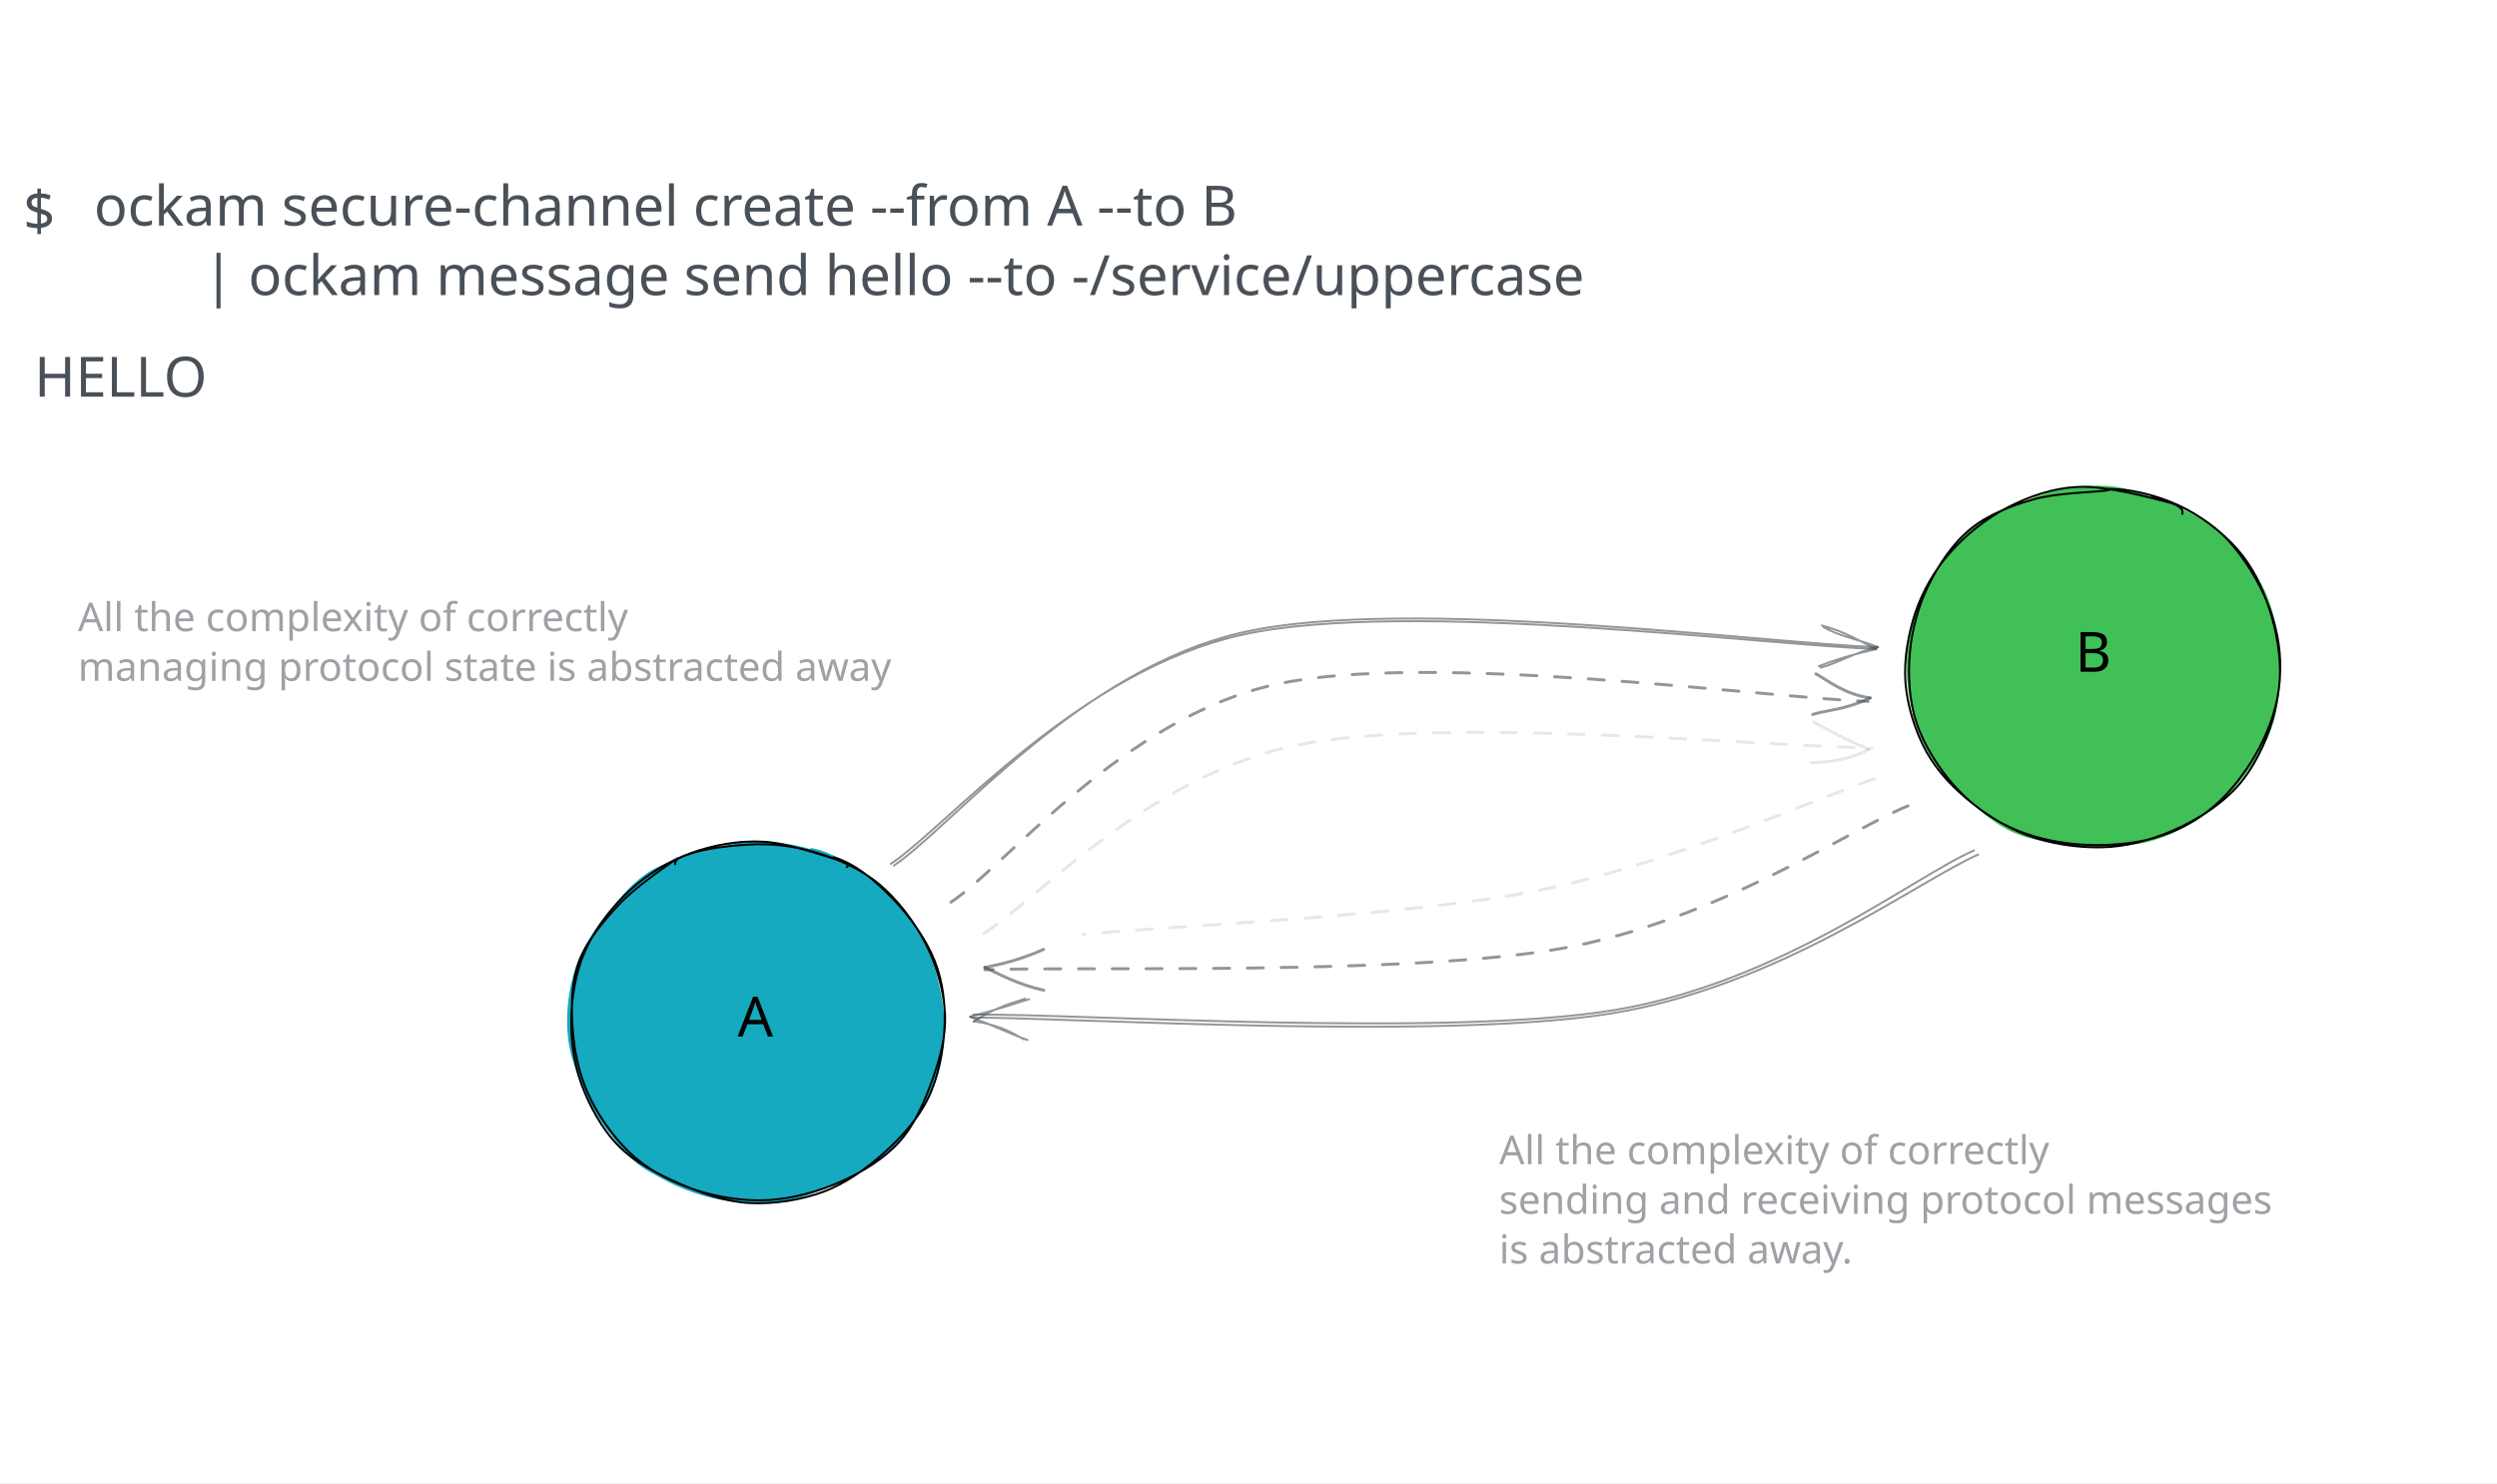
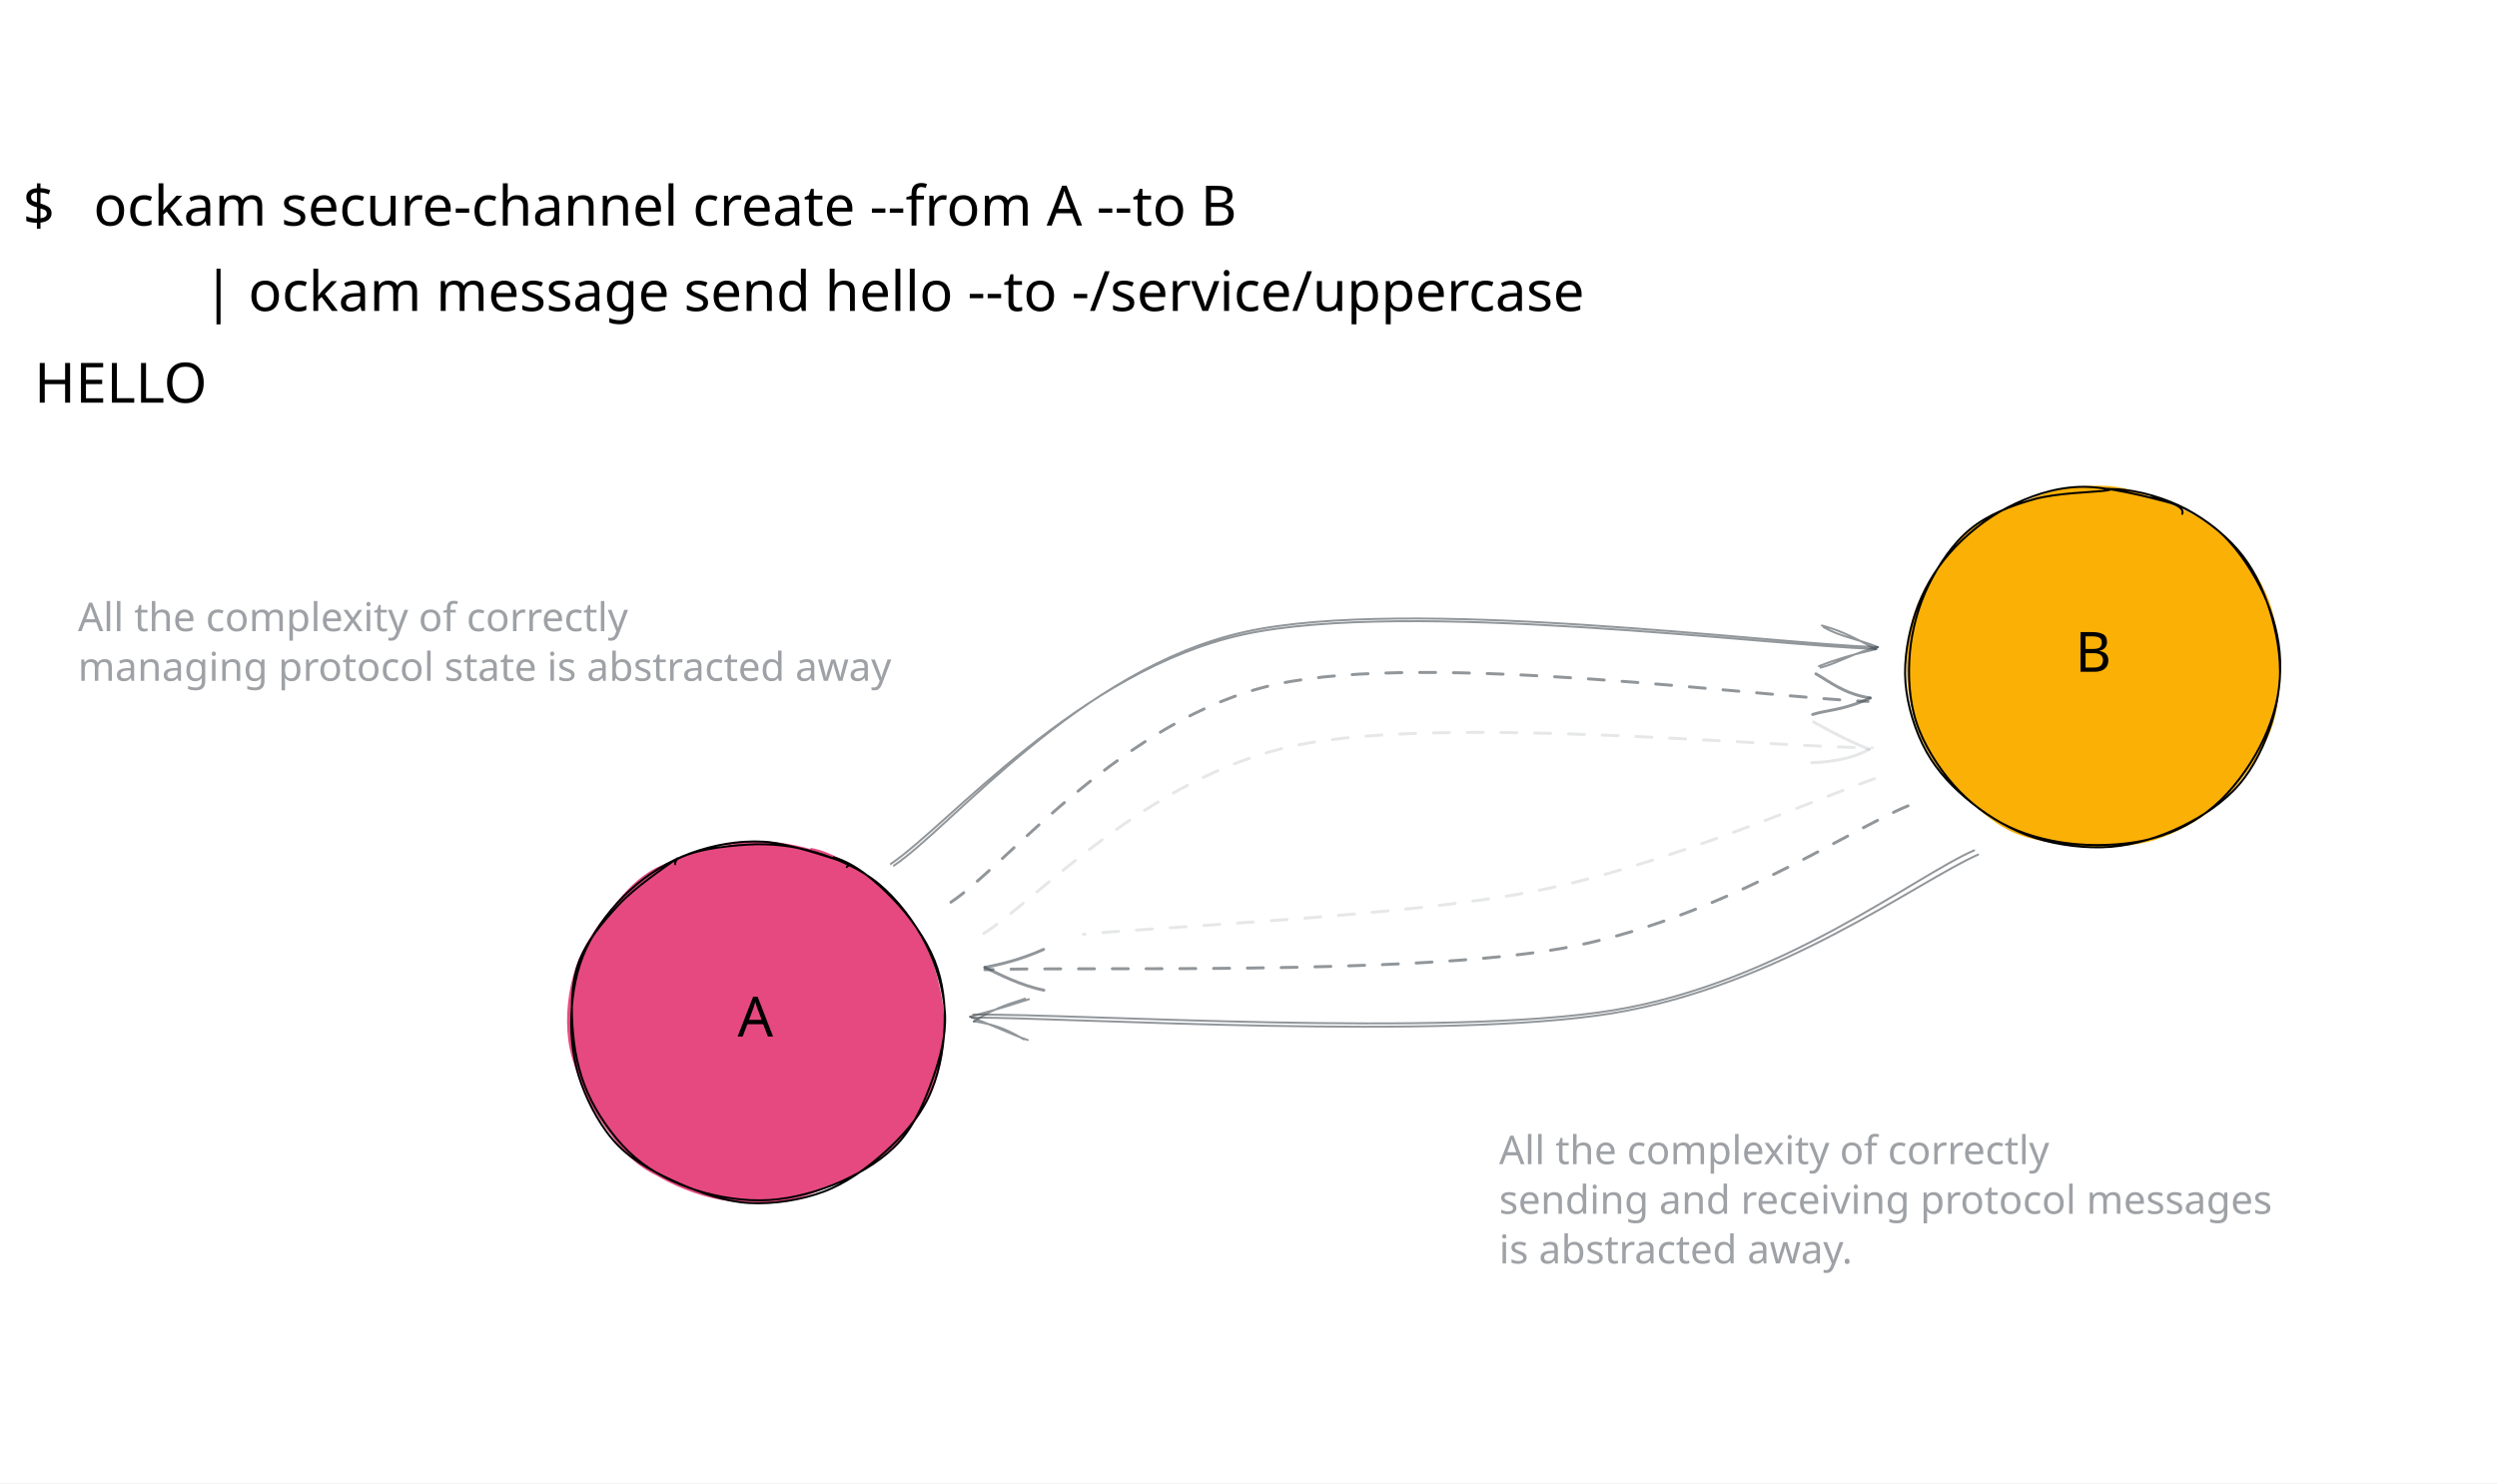
<svg xmlns="http://www.w3.org/2000/svg" version="1.1" viewBox="0 0 1257.012 746.746" width="1257.012" height="746.746">
  
-   eyJ2ZXJzaW9uIjoiMSIsImVuY29kaW5nIjoiYnN0cmluZyIsImNvbXByZXNzZWQiOnRydWUsImVuY29kZWQiOiJ4nO1bW1fbuFx1MDAxNn7vr/BizmOj6n7pW2hcdTAwMGKFoZROuZ+Z1eUkTmJw7GCbXHUwMDA0Oqf//Ww5IXacO6SdwFx1MDAxYT+0RLLlLWl/n769Jf/9ynG20vuut/XW2fLu6m7gN2K3v/Xalve8OPGjXHUwMDEwqmj2O4lu43p2ZztNu8nbN2/cblx1MDAxN7X8tFx1MDAxNkXXqFx1MDAxZXVcdTAwMDaPeYHX8cI0gVx1MDAxYv9cdTAwMGK/XHUwMDFk5+/s38KLYq+eumEr8LJcdTAwMDeyqvxdRrBy6WFcdTAwMTRm75VMXHUwMDBiTrlcdTAwMTKjXHUwMDFi/OQ9vC71XHUwMDFhUNt0g8TLa2zR1mm8+73a901cdTAwMWN/TFx1MDAxYVx1MDAxN8r/VnHVef7Wplx1MDAxZlx1MDAwNF/T+2DQKbfevo1cdTAwMGI2JWlcdTAwMWNde2d+I21DPSmVj55LXCJcdTAwMTi0/Kk4um21Qy9Jxp6Jum7dT+9tXHUwMDE5xqPSwSC8dfKSO/jFXHRFjNC8l/YxijHSUlx1MDAxMV3o/cCQd1FcdTAwMTDF1pA0dsOk68Yw+Lk5Nbd+3Vx1MDAwMpvCxvz7+lx1MDAwZt2kTCFMyPib2p7faqdQrahEiktsWNFcdTAwMGUvm1x1MDAwMFx1MDAwMlNHuDREjWrsm7t7jcxcdTAwMTf+Klx1MDAwZVHYXHUwMDE4XHUwMDBlUXhcdTAwMWJcdTAwMDS5sbbiQ8F/8mduu1xydzDPRGosuJBSXHUwMDE5nlx1MDAwZnDgh9fl5oKofp27Rlb64/V0l/SCwO8m01x1MDAxZFLO8kcqXGIm2GiytD96pCXMXHUwMDFm5yr63ryqXu35V/3bKpvhjyW/+qe8kTBJXHUwMDExIYIyXpxz+zBnXHUwMDEyMVmuKXnlbzi75nrkb1x1MDAxY9exUFO8UWskuVx1MDAxZWt/5ItEXHUwMDEzRFx1MDAxONVFqFxmXVFQbJQuzsxTPXFYkbtOYVbbzZ3o21ktdE2/1z1cdTAwMGUwP6nfhKPOjPmZXHUwMDFix1F/a1Tz4/W8djtsn9Pdw5NmL/nY2r+5/7TTOz5fQ7utj73dRrV21lxmbr71XFzWijvR985cdTAwMWHaPaPvW9dH+5VavWlaJ012cfn5nqyh3eDyonag+71vla+M+LLVo93a7+uwdye56MTB+/dmx419/7Z/XHUwMDE08u3l2lx1MDAxZP61XHT8RCmfRVBGa2FcdTAwMTSWy1x1MDAxM1x1MDAxNNs9bZ5Xd4LaoStk7bbn3pzc3202QUltXHUwMDEwVYJcdTAwMTksS2umJFx1MDAxY2lcdTAwMDKTIeesmkvxXHUwMDEzXHUwMDExrltrro+foIqDi1C5vqXyX4Ja3O5cdTAwMDZcdTAwMTLUYlwiMYpIk3vQXHUwMDEziST17tJpLMJcdTAwMGKuWJY52oCowyq/YVx1MDAxMYvcf8GHX8Lfr76fteTZXHI5PiHv3lc2X3ZzhDk3dEz5ZtpbU4Q1M3quzuFGjGmYVZV3gcZHXHUwMDE0wiaYg3FccnJL6rziJ2pszeBlfFx1MDAwNdfLpzhcbtOv/veB+4yV7rhcdTAwMWQ/uFx1MDAxZpulzCdheP5TXHUwMDFjvMSD11xyVPbYjdXAb4VcdTAwMTnovOa4J6c+xK+j6jTq5rV1eLFcdTAwMGLNxXuNclx1MDAwN6LYb/mhXHUwMDFiXHUwMDFjj4x4XHUwMDE0fiiZuVxuayUp11x1MDAxMFMtjZ/o8iaS3z5F7+Tlye9HR82j2t7h8abjRymGJMOgOMpxXHUwMDAyLL9cdTAwMTA0avzkdXg+fvAy+KGcM6OY3sxcdTAwMTj1afipblx1MDAwMn6qa8ePoEZjXHUwMDA1k7Y0fsK9/eu7ZvPqPv50ef4hveHdK6+36fhcdTAwMDFFKJGZSK7Yh1x1MDAwNYalyVxihcfSQmtcdTAwMDdcdTAwMTBdXHUwMDA2QKBoXHUwMDA1XHUwMDA3XHUwMDAwUfNcdTAwMDJcdTAwMTG0vVx0XGLano+ggYKcXHUwMDA2ITY7U1x1MDAwNX7DNKfGLI2h+THDhmJIXHUwMDBiijiGfsqyhoNYXHUwMDBiMZCxfCxKnK7hjHk8iLhhyC4vXG5zrTDRZlx1MDAxMlOESKSnh4VGXHUwMDEziGT1SmFhXHUwMDFljzy4XGJcdTAwMWSW/PjFkEtSN063/bDhh61xw4Z7XHUwMDAye0vkXHUwMDE4MpDWb62VXHUwMDE1jFx1MDAxOCZCXHUwMDExpmDqXHUwMDE11YyIwm0tt2utpkhSXHUwMDA18kpcdFx1MDAwNZNcdTAwMGXTO9F7L2wstmp+arZgXHUwMDE1RlhJLCiAXHSMUrAw6UmjJOJcdTAwMDTmmDJqXHUwMDE4IYRP2Fx1MDAxNLhJ+i7qdPxcdTAwMTRcdTAwMDb/KPLDtDzI2WhWLdjbnjtBXHUwMDFh0KdiXZlcdTAwMTW6tsXxvED+l5OjJvsx+vuv11PvhqFFQo+HP/aq5J68qImZsFx1MDAxOLSDXHLCXGYrppRUgmJC8/ZeXHUwMDE1/19ZVciZlCg4hNWKr1x1MDAxMNX2T8++nFx1MDAwNvtnu1xyflG9pN5lXHUwMDBin5xsOiNyTlx1MDAxMHRcdTAwMTVgVM6OcYOR5OXs1XRG1PpcdIzIp+TGRG7lkPskt1x1MDAxYlx0RPySwHY9slx1MDAwMo+Vzlx1MDAxM+ZB4KRtz6lHnW7g3cHcOVFcdTAwMTN+xXYnNLj/M+y4oVx1MDAwYlx1MDAxYaDldOMojepR4Fx1MDAwMPpTz/FcdTAwMTPHrcGUuHUw33H77v1UgcLZ2Ct/usRfY3dcdTAwMWVcdTAwMDVrVpCqZVhcdTAwMTNYXG44JctcdTAwMGKdhlx1MDAxMTeN449eJ/bucL+y+8nbPr7YdFhcdTAwMTNYXHUwMDE2XHUwMDExxtmWa1x010poXHUwMDA0S9OCXbmn45pN0zaTu8LK5j6AgJ5RwL0+XFwnXiY7XHUwMDFjN2w4UOb5vTFUdKC7bstL/lxmJ5GBplwiXerNQvqTOvi4MEfwmZlcdTAwMDJiXGKlglx1MDAxNLOji9A/f1x1MDAwYmM96G+4Sdtbb5yjQYVSUlq7sziHc8QtXGbm5trWXHUwMDEw50hm9/41Y6ArOJ+6/4U1mkj6XHKzcFx1MDAwNDOQ6lx1MDAxY6+y2r/cQMdOJlXEXHUwMDE4YezOoCT5+jZcbikoRppRmG9ccoE8hrhiMqZYb5xcdTAwMDPRXHUwMDE3ZVhjLITUlDJTONhTtIpYzW5cdTAwMTi4pGSMy+dcdTAwMWTpSIHKkthelYIvL1xmdWYhI2vIXHUwMDE4ZCDOoUZSaewtK0Y6M2mR4ZmhXHUwMDBlqH/COZdi+Vx1MDAxZIj5O7CbKoqYgbhbc1xiICGyw7zEjMQgbSC6ZEYrolxu+cv1s+MwYStcdTAwMTjGIMU4N1P29jRBXFwxw6RcdTAwMDRMXHUwMDAz+vNbXHUwMDFlskFcdTAwMDRcdTAwMWOEMLzKIaZnx5Gr0JFUXHUwMDA0UyWlJJJh0PhcdTAwMTNsRED5apC+hFx1MDAxMCwxg5DycVx1MDAxY7lKhlxuXqNgprUkQJKgPPKMQ25cdTAwMTaHXHUwMDEwXHUwMDFj+Fx1MDAxM1x1MDAwNlx1MDAxM4aVSKmfNUlW7MFcdTAwMTaDYZiB98e9217KlPx6YXuz0WKvXHScrIsxSYEgSoxcdOSBbdpuecKcf7RkU3UkYXaxXCJaKcBcdTAwMTSsWTgnoWzfyVxim7VcdTAwMDO0XHTD7ar1U1x1MDAwNaVEXHUwMDAwIKNcZjVkzJKcMSnAm2JFwVOopDrPejwwpsJcdTAwMTD9XHUwMDAybf5LmaP8OcxcbkhccrBcZktCWOGuoYCjNoOrNaFcbtRcdTAwMWXE9D+fMSk3zGAhXHUwMDE5LNKgj+RcdTAwMTStS0GFXHUwMDExXHUwMDA2XHUwMDEyXG5u41xmhNIzJ0zFXHUwMDExKHumheBjvm0vRZFcdTAwMDCvpSOvXtjcTKjYa1x1MDAwMiRro8uCfCzRpYLoRVx1MDAxOXCgpely/om5TaVLbTQsVGbKXHUwMDBlPWhcdTAwMTKYYVM6PDadJSl9UjJcdTAwMWTBW7BcdTAwMDR3olx1MDAxY09jSeBsrfT4adhcdTAwMDd+XHUwMDE0XHUwMDE5l6tcdTAwMTdNjytE3ZRLg2GoNLfsqMVcdTAwMTQm0kgyoZXRg2VwkojWXHUwMDFldFx1MDAwMydSXGJcdTAwMTFccmhJjTVcdTAwMTWTepJcbsQ4yCVitGDgdWRS5j4neiRCotLGvL0qXHUwMDA1R17UxExYPDSEJeBOaFx1MDAwMSQs1NpcdTAwMTQkJbhcXDqKuanGoFhcdTAwMDVdPlx1MDAxNTn/c4RN5URcdTAwMDKuiLgpJ/oy+Vxi0lx1MDAxZOKi8lx1MDAxMfi1k1wiXHUwMDA09GjmXHUwMDE3azqD+fRcdTAwMGbW7MWAXHUwMDAz8nXrXHUwMDA18uEq3ENAXGJikFx1MDAxNdpm8jg2k3qR2ayg4EppYChmXHUwMDEz7vNcdTAwMTlxvCPrZaWxunUrNoxA0EhRXCIloKrhV5hcdTAwMGKbmOKV9ir444o0NGs3lGBdLlx1MDAxZLFcdTAwMTAnxHBcdTAwMDGrydIsZPaC2in29u+r8uBSJMFcdTAwMDfavtz47VDOXHKSmInJU1x1MDAwZdSmI5ZcdTAwMTRmj2cgSfPtzXmHj5XNk3OxXG7fPJfD+9CU23FcdTAwMTKvXHUwMDBlXHUwMDBlUam33TD0XHUwMDAyp1x1MDAxZXt2379SacZRx6nCXHUwMDFmaeRsxCHLVcx9XHUwMDFjKunMcFx01lx1MDAxY1x1MDAwZcF2cd1ZhMo707u+i2RyeFY9To+Dq2NcdTAwMWVcdTAwMWRu/Ilmm9ebjkpG+C9ApSpMwbxcdTAwMTPNgF5Q9vQlovJ/zsDRh1x1MDAxYvGO3a932l5cdTAwMTBEXHUwMDAz5668Sby459e9N7fdrlx1MDAxN9fd4jem/1x1MDAxYzpcdTAwMWZj9uNQSmbvmsHiaYNcdTAwMDW9PEo/s+bB2bn2TzuxudRcdTAwMDfX5DhcdINNRyngcFx1MDAxNkqlQMKQpc5cdTAwMTI8XHUwMDFlpWap73ZcYrFf9HMjX+KHb1x1MDAxZj9cdTAwMWNcdTAwMWN83lx1MDAwNNxcclxmXHUwMDE5IOnVUNpuud3uV3t8b1x1MDAxNGPAyPuNYSfz5rZ6vtffnvLxdDO7bKtcdTAwMTk6LVxmvCyS+vHqx/9cdTAwMDFcdTAwMTBhRmEifQ==
+   eyJ2ZXJzaW9uIjoiMSIsImVuY29kaW5nIjoiYnN0cmluZyIsImNvbXByZXNzZWQiOnRydWUsImVuY29kZWQiOiJ4nO1cXNl22shcdTAwMTZ9z1ew3PcxVGpcdTAwMWXyhpPYsdtxnI7n272yXHUwMDA0XGKQLSQsyWCnb/79nlx1MDAxMlx1MDAxOFxyzDZJY6/Wg1x1MDAwM1VSqYaz99nnVJG/X1UqW8l9z916W9ly71x1MDAxYY7vNSNnsPXalvfdKPbCXHUwMDAwqmj6PVx1MDAwZW+jRnpnJ0l68ds3b5xeXHUwMDBmtb2kXHUwMDFlhteoXHUwMDExdoePub7bdYMkhlx1MDAxYv9cdTAwMGLfK5W/07+5XHUwMDE3RW4jcYK276ZcdTAwMGakVdm7jGDl0sMwSN8rmVx1MDAxNpxyJcY3ePF7eF3iNqG25fixm9XYoq3TaPd7beCZKPpcdTAwMTg3L5T3reqo8+ytLc/3vyb3/nBQTqNzXHUwMDFi5fpcdTAwMTQnUXjtnnnNpFx1MDAwM/WkVD5+Llx1MDAwZWHSsqei8LbdXHTcOC48XHUwMDEz9pyGl9zbMozHpcNJeFvJSu7gXHUwMDFiJ1x1MDAxNDFCs1HaxyjGSEtFdG70w468XHUwMDBi/TCyXHUwMDFkSVwiJ4h7Tlx1MDAwNJOfdafuNK7b0KegOf++wcMwKVNcYlx1MDAxM1J8U8f12p1cdTAwMDSqXHUwMDE1lUhxiVxyy/fDTVx1MDAxN4DA0lx1MDAxMS5cclHjXHUwMDFh++beXjO1hb/yU1x1MDAxNDRHU1x1MDAxNNz6ftZZW/EhZz/ZM7e9pjNcXGdcIjVcdTAwMTZcXEipXGbPJtj3gutyc37YuM5MIy398Xq6Sbq+7/Xi6Vx1MDAwNqlm2SMhXHUwMDAyM2FIrlx1MDAxYotcZtIlbWH+OFfh99ZV7WrPu1x1MDAxYdzW2FxmgyxcdTAwMTnWP2WOhEmKYKiU8fyi24c5k4jJck3JLH/D6TXXJH9rOXWMxVx1MDAxNHPUXHUwMDFhSa5cdTAwMGLtj42RaIJcYqM6j5WRLVxuio3SRpO1meKoXCKzndyqdlo74bezeuCYQb937GN+0rhcdMaDKVx1MDAxOJpcdTAwMTNF4WBrXFzz4/W8drtsn9Pdw5NWP/7Y3r+5/7TTPz5fQ7vtj/3dZq1+1vJvvvVcdTAwMWTWjrrh9+5cdTAwMWHaPaPv29dH+9V6o2XaJy12cfn5nqyhXf/yon6gXHUwMDA3/W/Vr4x4st2nvfrv6+jvTnzRjfz3782OXHUwMDEzed7t4Cjg28u1O/o0k6BcdTAwMDTmRlxu+StcYopSM4uhKMGcM6J4dsdcIoZiu6et89qOXz90hKzf9p2bk/u7zWYoqVxyokowg2XJa0rCkSbgLuRcdTAwMWO/uVx1MDAxNEG5klx1MDAxYo3XR1BQxcGJUbk+Z/kvQy1ud1x1MDAwM1x1MDAxOWoxk1xibLTOVPFcdTAwMTOZJHHvkmk0wlx1MDAxNS6XjoWONlx1MDAwNmCol1x1MDAxN973X/Dhl+D3q+9nbXl2Q45PyLv31c1cdTAwMTfeXGalsJxU38ogToyh8/T3MjwyV3tTPkkhbII5XHUwMDE416C3ZG4xfprKXHUwMDA2J6YosOdcbqaXLXFcdTAwMTgkX73vqVx1MDAxN9KF0lx1MDAxZKfr+feFVUptXHUwMDEypuc/+cmLXXhd+rwo3FjzvXaQgs5tXHUwMDE1LTnxIIJcdTAwMWRXJ2Evq23Ai1x1MDAxZGgu2muWXHUwMDA3XHUwMDEwRl7bXHUwMDBiXHUwMDFj/3jciUfhh1x1MDAxMj5cdTAwMGI/WknKNURVS+MnvLxcdOW3T+E7eXny+9FR66i+d3i86fhRiiHJgCZMOVBcdTAwMDD3XHUwMDBiYaPGT/bD8/GDl8FcdTAwMGZcdTAwMDVFZFx1MDAxNNObXHUwMDE5pT5ccj+1TcBPbe34XHUwMDExXHUwMDE0tJeCRVtcdTAwMWE/wd7+9V2rdXVcdTAwMWZ9ujz/kNzw3pXb33T8gOuRyEykV+zDwMRcYlx1MDAxYqFwwTWtXHUwMDFkQHRcdTAwMTlcdTAwMDCBolx1MDAxNVx1MDAxY1x1MDAwMJRcdTAwMGI7Xlx1MDAwZYK2N1x1MDAwMUHb81x1MDAxMTRUkNMgxOQsXGJRsFx1MDAxYqY5NctHgvNjhlxyxZBcdTAwMTZcdTAwMTRxXGbjLHia1Fx1MDAwN1GbrDKEXHUwMDE3osQyhLhcdTAwMDG9rYx5PIi4Yci6XHUwMDE3hblWXHUwMDE4pPMkplxikUhPXHUwMDBmXHUwMDBijSZcdTAwMTDJ6pXCwixcdTAwMWV5MFx1MDAxMToq+fGLIVx1MDAxNydOlGx7QdNcdTAwMGLaxY6Ndlx1MDAwNfaWyDGkIG3c2l5WMWKYXGJFmIKlV1QzXCJyt7Wdnu01RZIqkFdKKFh0WN6J0btBc3Gv5udmc73CXGIriVx1MDAwNVx1MDAwNTBBp1x1MDAxNDgmPdkpXHRcdTAwMDFcdTAwMDOsMWXUMEJcYp/ok+/Eybuw2/VcdTAwMTKY/KPQXHUwMDBikvIkp7NZs2DvuM5cdTAwMDRpwJjydWVW6NlcdTAwMTaLeYHsUyVDTfpl/Pmv11PvhqlFQptCmsNe1cySXHUwMDE3NTFcdTAwMTNcdTAwMTbDdrBBmGHFlJJKUExo1t6r/L8rq1xuOZNcdTAwMTJcdTAwMDUnXHUwMDEyvK3KoLaIXHUwMDExXHUwMDA3p2dfTv39s90mv6hdUveyjU9ONp1cdTAwMTE5J1xihlxuMCpnx7jBSPJy9mo6I2r9XHUwMDA0RuRTcmNcIuvliPsktztcdET8gsB2XbJcdTAwMDJcdTAwMTdK51x0c9+vJFx1MDAxZLfSXGK7Pd+9g7WrhC34XHUwMDE22b1Q//7PoOtcdTAwMDRcdTAwMGVogHalXHUwMDE3hUnYXGL9XG6gP3ErXlxcceqwJE5cdTAwMDO6X3FcdTAwMDbO/VSBwlnhlT9d4q9xOI+CNctJ1TKsXHS4XHUwMDAyTsnyQqdpxE3z+KPbjdw7PKjufnK3jy82XHUwMDFk1lx1MDAwNNxcIsI43XQt4VpcdI3ANS3Ylns6rtk0bTO5L6xs7lx1MDAwM1xi6Fx1MDAxOVx1MDAwNdzrw3XsprKj4lx1MDAwNM1cbpS5Xr+Aii5cZtdpu/GfwSQy0FSkS71ZSH/SXHUwMDAwXHUwMDFmXHUwMDE35lxiPjNTQFxmoVRcdTAwMTC5Qqp6/lx1MDAxNsZ60N904o673jhHg1xupaTku9M4h3PELVxm5uba1lx1MDAxMOdIZjf/NWOgKzifuv+FNZpI+o2ycFx1MDAwNDOQ6lx1MDAxY6/i7V9uoGNcdTAwMTeTKmKMMHZnUJLMv41DXG6KkWZcdTAwMTTWW0MgjyGumIwp1lx1MDAxYudA9EVcdTAwMTnWXHUwMDE4XHUwMDBiITWlzOSO9uR7RaxmN1xmTFIyxuXzjnSkQGVJbK9qzpZcdTAwMTeGOrOQkTZkXGYyXHUwMDEw51AjqTT2llx1MDAxNSOdmbTI8MxQXHUwMDA31D/hnEux/Fx1MDAwZcT8XHUwMDFk2E1cdTAwMTVFzEDcrTlcdTAwMDSQXHUwMDEw2WFeYkZikDZcdTAwMTBdMqNcdTAwMTVRufzl+tlxlLBcdTAwMTVcZmOQYpybKXt7miCumGFSXHUwMDAyplx1MDAwMf3ZLVx1MDAwZtkgXHUwMDAyXHUwMDA2Qlx1MDAxOF7lXHUwMDE007PjyFXoSCqCqZJSXHUwMDEyyTBo/Fx0NlwioHw1SF9CXGKWmEFI+TiOXFwlQ1x1MDAwNa9RsNJaXHUwMDEyIElQXHUwMDFlWcYh61x1MDAxNodcdTAwMTBcdTAwMWP4XHUwMDEzJlx1MDAxM6aVSKmfNUlW7cFcdTAwMTaDYZqB94vWbS+7WV6w64XtzUaLvSZwsi7GJDmCKDEmkFx1MDAwN7Zpu+VcdHP+0ZJN1ZGEWWdFtFKAKfBZOCOhdN/JXGKbtVx1MDAwM7RcdMOt1/qpglJcIlx1MDAwMJBRhlx1MDAxYVLoScaYXHUwMDE04E2xomApVNLcoZhcdTAwMDfGVFx1MDAxOKJfoM1/KXOcP4dVXHUwMDAxqVx1MDAwMT3Dklx1MDAxMJa7ayTgqM3gak2oXHUwMDAytVx1MDAwNzH9z2dMylxyM1hIXHUwMDA2Tlx1MDAxYfSRnKJ1KagwwkBCwW2cgVB65oSpOFx1MDAwMmXPtFx1MDAxMLxg2/ZSXHUwMDE0XHSwWjq26oXNzYSKvSZAsja6zMnHXHUwMDEyXSqIXpRcdTAwMDFcdTAwMDNami7nn5jbVLrURoOjMlN26EGTwFxuLzpcIjZkSUqflExH8Fx1MDAxNizBnCjH01hcdTAwMTI4WytdPFxy+8CPXCLlcvWi6XGFqJtyaTBMleaWXHUwMDFktZjCRFx1MDAxYUkmtDJ66Fx1MDAwNieJaO1BN3BcIoVcdTAwMTDRgJbUWFMxqSepQIyDXFxcIkZcdTAwMGJcdTAwMDZWRyZl7nOiR1wiJCptzNurmjPkRU3MhMVDQ1hcdTAwMDLuhFx1MDAxNkDCQq1NQVIy+9As1Vx1MDAxOFx1MDAxNKugy6dcIuf/XHUwMDFlYVM5kYApXCJ7Op5PnLlcdTAwMDAphiAuKlx1MDAxZoFfOylCQI9m/mZNpzCf/pM1ezHggMxvvUA+XFyFe1xiXGJBXGayQttMXHUwMDFlx2ZSLzKbXHUwMDE1XHUwMDE0XFwpXHJcZsVswn0+I1x1MDAxNlx1MDAwN7JeVirUrVuxYVx1MDAwNIJGilx1MDAxMilcdTAwMDFVjX6HubCJKVZpr5w9rkhDs3ZDyVx1MDAxY1x1MDAxNpJcdTAwMWHQxZhaPpA1e379XHUwMDE0u/v3NXlwKWL/XHUwMDAz7Vxcbvx2KOdcdTAwMDYxxaZw0K85uy9ptr057/CxsnlyLlbhm+dyeFx1MDAxZppyupXYbYBBVFx1MDAxYlx1MDAxZCdcYlxcv9KIXFy771+ttqKwW6nBhySsbMQhy1W6+zhUstmoJFxuXCI0kaPXhai8M/3ru1DGh2e14+TYvzrm4eHGn2i2eT2JmZg8e8RshP/TUamyXHUwMDE08dxcdTAwMTPNgF5Q9vQlovJ/laGhjzbiK3a/vtJxfT9cdTAwMWNcdTAwMWF39U3sRn2v4b657fXcqOHkf2T6z6HzMd1+XHUwMDFjSulslIJuXHUwMDE1ZqWjRJ9Z6+DsXFx7p93IXFzqg2tyXHUwMDFjXHUwMDA3/qajXHUwMDE0cDhcdTAwMGKlUiNhyIKzXHUwMDA0T0WpWep3OyByjNL2V9UvXHUwMDEwpVx1MDAxZj9cdTAwMWNcdTAwMWN83lx1MDAwNNxccjsyRNKrkbTdcnq9r/b43jjGgJn3mqNBZs1t9T13sD3tf3dIL9tqik5cdTAwMGJcdTAwMDM3jaR+vPrxf6ZcdTAwMWZF0yJ9
  <defs>
    <style class="style-fonts">
      @font-face {
        font-family: "Virgil";
        src: url("https://unpkg.com/@excalidraw/excalidraw@0.14.2/dist/excalidraw-assets/Virgil.woff2");
      }
      @font-face {
        font-family: "Cascadia";
        src: url("https://unpkg.com/@excalidraw/excalidraw@0.14.2/dist/excalidraw-assets/Cascadia.woff2");
      }
    </style>
  </defs>
  <rect x="0" y="0" width="1257.012" height="746.746" fill="#ffffff" />
  <g stroke-linecap="round" transform="translate(10 10) rotate(0 618.5059 363.373)">
    <path d="M-0.01 -0.51 C423.74 2.5, 847.19 3.25, 1236.73 0.4 M-0.37 -0.28 C417.07 -4.74, 834.46 -4.89, 1236.85 0.05 M1237.29 0.75 C1238.83 150.35, 1238.73 300.6, 1236.67 726.83 M1236.61 -0.3 C1235.92 145.37, 1236.19 290.66, 1236.93 726.93 M1237.23 727.3 C802.27 730.64, 368.6 731.45, -0.01 727.29 M1237.26 726.36 C885.45 722.97, 533.28 722.86, -0.32 726.72 M0.4 726.97 C-0.47 448.84, -0.67 169.59, 0.68 0.59 M-0.11 726.78 C1.27 558.87, 0.53 391.4, 0.2 0.29" stroke="transparent" stroke-width="1" fill="none" />
  </g>
  <g stroke-linecap="round" transform="translate(959.8027 245.498) rotate(0 94.32422 90.56641)">
-     <path d="M90.86 -0.34 C102.19 -2.18, 114.89 1.93, 126.2 5.85 C137.52 9.77, 149.7 15.4, 158.75 23.17 C167.81 30.95, 175.72 42.07, 180.54 52.51 C185.35 62.95, 187.14 74.33, 187.65 85.81 C188.17 97.29, 187.66 110.3, 183.63 121.4 C179.59 132.5, 171.68 143.93, 163.46 152.42 C155.24 160.9, 145.07 167.52, 134.32 172.31 C123.58 177.1, 111.05 180.74, 98.99 181.16 C86.93 181.59, 73.37 178.9, 61.96 174.86 C50.54 170.82, 39.38 164.56, 30.48 156.92 C21.59 149.28, 13.64 139.47, 8.58 129.03 C3.52 118.59, 0.69 105.93, 0.13 94.28 C-0.42 82.64, 0.95 70.14, 5.23 59.16 C9.52 48.18, 17.59 36.78, 25.83 28.4 C34.07 20.02, 41.56 13.43, 54.69 8.85 C67.81 4.28, 93.7 1.44, 104.58 0.94 C115.47 0.45, 120.17 4.37, 120.01 5.87 M63.56 5.41 C74.34 0.3, 89.19 -1.56, 100.98 -0.82 C112.77 -0.09, 123.67 4.54, 134.31 9.82 C144.95 15.1, 156.82 22.43, 164.83 30.85 C172.83 39.28, 178.49 49.63, 182.32 60.38 C186.15 71.13, 188.46 83.66, 187.81 95.34 C187.16 107.03, 183.47 119.89, 178.43 130.49 C173.38 141.1, 166.44 151.17, 157.54 158.98 C148.63 166.8, 136.32 173.86, 125.01 177.39 C113.7 180.92, 101.66 180.85, 89.68 180.18 C77.71 179.5, 63.95 178.32, 53.13 173.35 C42.32 168.38, 32.71 159.23, 24.79 150.35 C16.86 141.48, 9.67 130.95, 5.6 120.11 C1.53 109.27, -0.49 96.67, 0.36 85.33 C1.21 73.98, 5.77 62.5, 10.72 52.03 C15.67 41.56, 21.15 30.38, 30.07 22.53 C38.99 14.67, 58.56 7.52, 64.25 4.88 C69.94 2.25, 63.86 5.31, 64.21 6.72" stroke="none" stroke-width="0" fill="#40c057" />
+     <path d="M90.86 -0.34 C102.19 -2.18, 114.89 1.93, 126.2 5.85 C137.52 9.77, 149.7 15.4, 158.75 23.17 C167.81 30.95, 175.72 42.07, 180.54 52.51 C185.35 62.95, 187.14 74.33, 187.65 85.81 C188.17 97.29, 187.66 110.3, 183.63 121.4 C179.59 132.5, 171.68 143.93, 163.46 152.42 C155.24 160.9, 145.07 167.52, 134.32 172.31 C123.58 177.1, 111.05 180.74, 98.99 181.16 C86.93 181.59, 73.37 178.9, 61.96 174.86 C50.54 170.82, 39.38 164.56, 30.48 156.92 C21.59 149.28, 13.64 139.47, 8.58 129.03 C3.52 118.59, 0.69 105.93, 0.13 94.28 C-0.42 82.64, 0.95 70.14, 5.23 59.16 C9.52 48.18, 17.59 36.78, 25.83 28.4 C34.07 20.02, 41.56 13.43, 54.69 8.85 C67.81 4.28, 93.7 1.44, 104.58 0.94 C115.47 0.45, 120.17 4.37, 120.01 5.87 M63.56 5.41 C74.34 0.3, 89.19 -1.56, 100.98 -0.82 C112.77 -0.09, 123.67 4.54, 134.31 9.82 C144.95 15.1, 156.82 22.43, 164.83 30.85 C172.83 39.28, 178.49 49.63, 182.32 60.38 C186.15 71.13, 188.46 83.66, 187.81 95.34 C187.16 107.03, 183.47 119.89, 178.43 130.49 C173.38 141.1, 166.44 151.17, 157.54 158.98 C148.63 166.8, 136.32 173.86, 125.01 177.39 C113.7 180.92, 101.66 180.85, 89.68 180.18 C77.71 179.5, 63.95 178.32, 53.13 173.35 C42.32 168.38, 32.71 159.23, 24.79 150.35 C16.86 141.48, 9.67 130.95, 5.6 120.11 C1.53 109.27, -0.49 96.67, 0.36 85.33 C1.21 73.98, 5.77 62.5, 10.72 52.03 C15.67 41.56, 21.15 30.38, 30.07 22.53 C38.99 14.67, 58.56 7.52, 64.25 4.88 C69.94 2.25, 63.86 5.31, 64.21 6.72" stroke="none" stroke-width="0" fill="#fab005" />
    <path d="M122.87 4.98 C134.35 6.7, 146.28 13.06, 155.41 20.48 C164.55 27.9, 172.29 39.14, 177.69 49.52 C183.08 59.91, 186.75 71.37, 187.78 82.79 C188.81 94.21, 187.28 106.92, 183.87 118.04 C180.46 129.17, 174.89 140.8, 167.32 149.57 C159.75 158.33, 149.18 165.41, 138.44 170.63 C127.7 175.85, 115.14 179.9, 102.87 180.87 C90.61 181.84, 76.47 180.1, 64.84 176.45 C53.21 172.8, 42.24 166.21, 33.09 158.96 C23.94 151.72, 15.57 143.09, 9.96 132.97 C4.35 122.85, 0.35 109.94, -0.57 98.27 C-1.48 86.59, 0.77 73.78, 4.46 62.92 C8.15 52.06, 13.85 41.93, 21.57 33.11 C29.3 24.29, 39.91 15.58, 50.82 10 C61.72 4.42, 73.72 0.12, 87.01 -0.37 C100.3 -0.86, 121.93 4.81, 130.55 7.08 C139.17 9.35, 139.3 11.93, 138.73 13.24 M100.54 0.79 C112.07 0.26, 125.82 3.85, 136.8 8.87 C147.78 13.9, 158.78 22.26, 166.4 30.93 C174.03 39.59, 178.97 49.84, 182.54 60.86 C186.12 71.88, 188.64 85.39, 187.84 97.04 C187.03 108.68, 183.17 120.2, 177.69 130.74 C172.2 141.28, 163.79 152.64, 154.92 160.26 C146.06 167.88, 135.9 173.22, 124.51 176.45 C113.11 179.67, 98.71 180.57, 86.53 179.62 C74.36 178.67, 61.92 175.71, 51.45 170.73 C40.98 165.76, 31.47 158.51, 23.71 149.76 C15.96 141, 8.6 129.35, 4.93 118.21 C1.25 107.07, 0.65 94.44, 1.67 82.93 C2.69 71.41, 5.99 59.48, 11.06 49.13 C16.14 38.78, 23.3 28.04, 32.13 20.84 C40.96 13.63, 52.71 9.1, 64.03 5.89 C75.35 2.67, 94.1 2.31, 100.04 1.54 C105.99 0.76, 99.88 0.05, 99.71 1.23" stroke="#000000" stroke-width="1" fill="none" />
  </g>
  <g stroke-linecap="round" transform="translate(286.9629 423.9434) rotate(0 94.32422 90.56641)">
-     <path d="M76.5 1.63 C87.32 -1.86, 101.17 -0.77, 113.06 1.58 C124.95 3.94, 137.89 9.21, 147.86 15.74 C157.82 22.26, 166.47 31.16, 172.84 40.72 C179.2 50.29, 183.87 61.77, 186.04 73.12 C188.21 84.46, 188.2 97.39, 185.88 108.82 C183.56 120.24, 178.51 132.29, 172.1 141.67 C165.7 151.06, 157.47 158.94, 147.46 165.15 C137.45 171.36, 123.89 176.39, 112.02 178.91 C100.15 181.42, 88.11 182.35, 76.24 180.24 C64.38 178.12, 50.95 172.83, 40.82 166.21 C30.7 159.6, 22.14 150.4, 15.49 140.54 C8.84 130.69, 3.21 118.49, 0.92 107.08 C-1.37 95.67, -0.92 83.37, 1.74 72.08 C4.4 60.8, 10.29 49, 16.88 39.34 C23.46 29.69, 30.83 20.38, 41.23 14.15 C51.63 7.93, 72.66 4.03, 79.27 1.97 C85.88 -0.08, 80.62 0.54, 80.89 1.84 M121.13 2.96 C132.55 4.81, 146 14.09, 155.22 21.67 C164.43 29.24, 171.04 38.46, 176.43 48.39 C181.83 58.32, 186.12 69.83, 187.59 81.25 C189.06 92.67, 188.64 105.57, 185.24 116.9 C181.83 128.23, 175.02 140.43, 167.17 149.25 C159.31 158.06, 148.54 164.45, 138.1 169.79 C127.66 175.13, 116.24 180.12, 104.55 181.3 C92.85 182.48, 79.69 180.06, 67.93 176.84 C56.17 173.63, 43.35 169.26, 33.99 162 C24.64 154.73, 17.6 143.64, 11.78 133.25 C5.97 122.85, 0.61 111.24, -0.9 99.6 C-2.4 87.97, -0.99 74.59, 2.75 63.43 C6.5 52.28, 13.83 41.51, 21.58 32.69 C29.33 23.88, 38.69 15.72, 49.26 10.55 C59.84 5.38, 72.91 2.57, 85.05 1.69 C97.19 0.8, 116.35 4.41, 122.12 5.25 C127.89 6.08, 120.18 5.31, 119.68 6.7" stroke="none" stroke-width="0" fill="#15aabf" />
+     <path d="M76.5 1.63 C87.32 -1.86, 101.17 -0.77, 113.06 1.58 C124.95 3.94, 137.89 9.21, 147.86 15.74 C157.82 22.26, 166.47 31.16, 172.84 40.72 C179.2 50.29, 183.87 61.77, 186.04 73.12 C188.21 84.46, 188.2 97.39, 185.88 108.82 C183.56 120.24, 178.51 132.29, 172.1 141.67 C165.7 151.06, 157.47 158.94, 147.46 165.15 C137.45 171.36, 123.89 176.39, 112.02 178.91 C100.15 181.42, 88.11 182.35, 76.24 180.24 C64.38 178.12, 50.95 172.83, 40.82 166.21 C30.7 159.6, 22.14 150.4, 15.49 140.54 C8.84 130.69, 3.21 118.49, 0.92 107.08 C-1.37 95.67, -0.92 83.37, 1.74 72.08 C4.4 60.8, 10.29 49, 16.88 39.34 C23.46 29.69, 30.83 20.38, 41.23 14.15 C51.63 7.93, 72.66 4.03, 79.27 1.97 C85.88 -0.08, 80.62 0.54, 80.89 1.84 M121.13 2.96 C132.55 4.81, 146 14.09, 155.22 21.67 C164.43 29.24, 171.04 38.46, 176.43 48.39 C181.83 58.32, 186.12 69.83, 187.59 81.25 C189.06 92.67, 188.64 105.57, 185.24 116.9 C181.83 128.23, 175.02 140.43, 167.17 149.25 C159.31 158.06, 148.54 164.45, 138.1 169.79 C127.66 175.13, 116.24 180.12, 104.55 181.3 C92.85 182.48, 79.69 180.06, 67.93 176.84 C56.17 173.63, 43.35 169.26, 33.99 162 C24.64 154.73, 17.6 143.64, 11.78 133.25 C5.97 122.85, 0.61 111.24, -0.9 99.6 C-2.4 87.97, -0.99 74.59, 2.75 63.43 C6.5 52.28, 13.83 41.51, 21.58 32.69 C29.33 23.88, 38.69 15.72, 49.26 10.55 C59.84 5.38, 72.91 2.57, 85.05 1.69 C97.19 0.8, 116.35 4.41, 122.12 5.25 C127.89 6.08, 120.18 5.31, 119.68 6.7" stroke="none" stroke-width="0" fill="#e64980" />
    <path d="M132.69 7.67 C143.65 10.76, 153.96 19.81, 162.42 28.48 C170.89 37.15, 179.16 48.83, 183.51 59.67 C187.85 70.51, 189.03 82, 188.5 93.53 C187.97 105.05, 185.4 118.32, 180.34 128.81 C175.28 139.29, 166.92 148.55, 158.13 156.43 C149.33 164.31, 138.9 171.86, 127.58 176.08 C116.26 180.3, 102.27 182.44, 90.21 181.76 C78.14 181.08, 66.19 176.81, 55.22 172.01 C44.24 167.2, 32.6 161.3, 24.35 152.93 C16.1 144.56, 9.64 132.71, 5.7 121.8 C1.75 110.9, 0.25 98.87, 0.66 87.49 C1.08 76.11, 3.25 64.07, 8.18 53.52 C13.1 42.98, 21.47 32.19, 30.22 24.21 C38.96 16.23, 49.45 9.7, 60.65 5.64 C71.85 1.57, 84.64 -0.86, 97.41 -0.16 C110.18 0.54, 130.29 7.72, 137.27 9.85 C144.25 11.97, 140.1 11.11, 139.29 12.61 M51.69 9.85 C61.44 3.83, 77.19 2.09, 89.21 1.33 C101.24 0.56, 112.8 1.97, 123.85 5.26 C134.9 8.56, 146.32 13.49, 155.5 21.12 C164.68 28.74, 173.39 40.17, 178.93 51.01 C184.47 61.84, 188.12 74.81, 188.74 86.12 C189.37 97.43, 186.45 108.11, 182.69 118.84 C178.92 129.58, 173.79 141.87, 166.14 150.53 C158.49 159.18, 147.73 165.84, 136.76 170.8 C125.79 175.75, 112.48 179.48, 100.32 180.24 C88.16 181.01, 75.05 178.95, 63.81 175.4 C52.57 171.85, 41.72 166.49, 32.86 158.94 C24.01 151.38, 15.9 140.37, 10.68 130.05 C5.47 119.73, 2.66 108.52, 1.58 97.03 C0.49 85.53, 0.36 72, 4.19 61.09 C8.01 50.18, 16.58 40.15, 24.55 31.57 C32.51 22.99, 47.22 13.01, 51.96 9.61 C56.7 6.21, 52.21 9.64, 52.97 11.18" stroke="#000000" stroke-width="1" fill="none" />
  </g>
-   <g transform="translate(11.73242 91.2168) rotate(0 12 17.5)">
-     <text x="0" y="25" font-family="Virgil, Segoe UI Emoji" font-size="28px" fill="#495057" text-anchor="start" style="white-space: pre;" direction="ltr">$</text>
+   <g transform="translate(11.50195 88.55273) rotate(0 12 17.5)">
+     <text x="0" y="25" font-family="Virgil, Segoe UI Emoji" font-size="28px" fill="#000000" text-anchor="start" style="white-space: pre;" direction="ltr">$</text>
  </g>
  <g transform="translate(371.3184 496.8809) rotate(0 10 17.5)">
    <text x="0" y="25" font-family="Virgil, Segoe UI Emoji" font-size="28px" fill="#000000" text-anchor="start" style="white-space: pre;" direction="ltr">A</text>
  </g>
  <g transform="translate(1044.662 313.2285) rotate(0 11 17.5)">
    <text x="0" y="25" font-family="Virgil, Segoe UI Emoji" font-size="28px" fill="#000000" text-anchor="start" style="white-space: pre;" direction="ltr">B</text>
  </g>
  <g stroke-linecap="round">
    <g transform="translate(450.0918 435.502) rotate(0 246.8694 -58.41406)">
      <path d="M-0.12 0.33 C29.17 -19.39, 93.85 -98.97, 176.35 -117.31 C258.84 -135.65, 442.09 -111.17, 494.86 -109.72 M-1.65 -0.54 C27.51 -20.18, 93.08 -97.99, 175.8 -116.03 C258.52 -134.07, 441.85 -110.22, 494.68 -108.77" stroke="#49505799" stroke-width="1" fill="none" />
    </g>
    <g transform="translate(450.0918 435.502) rotate(0 246.8694 -58.41406)">
      <path d="M466.37 -99.34 C474.97 -101.54, 484.65 -107.55, 495.31 -109.67 M465.55 -100.11 C473.03 -103.05, 480.18 -105.39, 494.08 -108.6" stroke="#49505799" stroke-width="1" fill="none" />
    </g>
    <g transform="translate(450.0918 435.502) rotate(0 246.8694 -58.41406)">
      <path d="M467.87 -119.8 C476.11 -114.9, 485.27 -113.8, 495.31 -109.67 M467.05 -120.58 C474.21 -118.6, 481 -116.04, 494.08 -108.6" stroke="#49505799" stroke-width="1" fill="none" />
    </g>
  </g>
  <mask />
  <g transform="translate(39.22852 299.7793) rotate(0 222.5 25)">
    <text x="0" y="18" font-family="Virgil, Segoe UI Emoji" font-size="20px" fill="#49505788" text-anchor="start" style="white-space: pre;" direction="ltr">All the complexity of correctly</text>
    <text x="0" y="43" font-family="Virgil, Segoe UI Emoji" font-size="20px" fill="#49505788" text-anchor="start" style="white-space: pre;" direction="ltr">managing protocol state is abstracted away</text>
  </g>
  <g transform="translate(754.6895 568.123) rotate(0 194.5 37.5)">
    <text x="0" y="18" font-family="Virgil, Segoe UI Emoji" font-size="20px" fill="#49505788" text-anchor="start" style="white-space: pre;" direction="ltr">All the complexity of correctly</text>
    <text x="0" y="43" font-family="Virgil, Segoe UI Emoji" font-size="20px" fill="#49505788" text-anchor="start" style="white-space: pre;" direction="ltr">sending and receiving protocol messages</text>
    <text x="0" y="68" font-family="Virgil, Segoe UI Emoji" font-size="20px" fill="#49505788" text-anchor="start" style="white-space: pre;" direction="ltr">is abstracted away.</text>
  </g>
  <g stroke-linecap="round">
    <g transform="translate(477.709 453.5996) rotate(0 231.6829 -54.40234)">
      <path d="M1.01 0.63 C28.45 -17.48, 87.68 -92.19, 164.62 -109.04 C241.57 -125.89, 412.73 -102.07, 462.68 -100.46" stroke="#49505799" stroke-width="1.5" fill="none" stroke-dasharray="8 9" />
    </g>
    <g transform="translate(477.709 453.5996) rotate(0 231.6829 -54.40234)">
      <path d="M434.81 -93.88 C441.97 -96.23, 450.13 -95.84, 463.74 -102.19" stroke="#49505799" stroke-width="1.5" fill="none" />
    </g>
    <g transform="translate(477.709 453.5996) rotate(0 231.6829 -54.40234)">
      <path d="M436.45 -114.33 C443.06 -110.6, 450.73 -104.15, 463.74 -102.19" stroke="#49505799" stroke-width="1.5" fill="none" />
    </g>
  </g>
  <mask />
  <g stroke-linecap="round">
    <g transform="translate(994.1717 429.028) rotate(0 -252.0478 40.73697)">
      <path d="M-0.37 -0.89 C-30.62 12.29, -97.95 65.82, -181.93 79.6 C-265.92 93.38, -450.42 81.36, -504.27 81.79 M1.64 1.26 C-28.74 14.6, -98.44 67.53, -182.9 81.2 C-267.36 94.87, -451.39 83.47, -505.13 83.27" stroke="#49505799" stroke-width="1" fill="none" />
    </g>
    <g transform="translate(994.1717 429.028) rotate(0 -252.0478 40.73697)">
      <path d="M-478.14 73.77 C-483.93 75.94, -491.14 77.11, -503.96 85.21 M-476.23 74.08 C-483.53 76.34, -489.04 78.33, -505.81 82.85" stroke="#49505799" stroke-width="1" fill="none" />
    </g>
    <g transform="translate(994.1717 429.028) rotate(0 -252.0478 40.73697)">
      <path d="M-478.73 94.28 C-484.46 91.03, -491.51 86.78, -503.96 85.21 M-476.82 94.59 C-484.18 92.07, -489.56 89.28, -505.81 82.85" stroke="#49505799" stroke-width="1" fill="none" />
    </g>
  </g>
  <mask />
  <g stroke-linecap="round">
    <g transform="translate(961.0063 404.8714) rotate(0 -233.1135 41.49104)">
      <path d="M-0.51 0.86 C-29.8 12.83, -97.33 58.89, -174.78 72.64 C-252.23 86.39, -416.63 81.64, -465.21 83.36" stroke="#49505799" stroke-width="1.5" fill="none" stroke-dasharray="8 9" />
    </g>
    <g transform="translate(961.0063 404.8714) rotate(0 -233.1135 41.49104)">
      <path d="M-435.66 73.14 C-447.69 78.5, -457.95 80.79, -465.21 82.2" stroke="#49505799" stroke-width="1.5" fill="none" />
    </g>
    <g transform="translate(961.0063 404.8714) rotate(0 -233.1135 41.49104)">
      <path d="M-435.52 93.66 C-447.75 91.15, -458.06 85.57, -465.21 82.2" stroke="#49505799" stroke-width="1.5" fill="none" />
    </g>
  </g>
  <mask />
  <g stroke-linecap="round">
    <g transform="translate(495.7871 471.0527) rotate(0 222.996 -47.93945)">
      <path d="M-0.56 -1.07 C25.37 -17.17, 81.51 -80.08, 156.05 -95.67 C230.58 -111.25, 398.14 -94.54, 446.65 -94.59" stroke="#49505722" stroke-width="1.5" fill="none" stroke-dasharray="8 9" />
    </g>
    <g transform="translate(495.7871 471.0527) rotate(0 222.996 -47.93945)">
      <path d="M416.23 -87.05 C427.97 -87.42, 438.07 -89.74, 445.14 -93.82" stroke="#49505722" stroke-width="1.5" fill="none" />
    </g>
    <g transform="translate(495.7871 471.0527) rotate(0 222.996 -47.93945)">
      <path d="M417.16 -107.55 C428.74 -101, 438.52 -96.4, 445.14 -93.82" stroke="#49505722" stroke-width="1.5" fill="none" />
    </g>
  </g>
  <mask />
  <g stroke-linecap="round">
    <g transform="translate(943.1855 390.9941) rotate(0 -199.0586 40.12305)">
      <path d="M0.5 1.08 C-27.62 10.59, -103.52 44.5, -169.9 57.56 C-236.28 70.61, -359.93 75.53, -397.79 79.41" stroke="#49505722" stroke-width="1.5" fill="none" stroke-dasharray="8 9" />
    </g>
  </g>
  <mask />
-   <g transform="translate(47.29102 88.55273) rotate(0 313.5 17.5)">
-     <text x="0" y="25" font-family="Virgil, Segoe UI Emoji" font-size="28px" fill="#495057" text-anchor="start" style="white-space: pre;" direction="ltr">ockam secure-channel create --from A --to B</text>
+   <g transform="translate(47.06055 88.55273) rotate(0 313.5 17.5)">
+     <text x="0" y="25" font-family="Virgil, Segoe UI Emoji" font-size="28px" fill="#000000" text-anchor="start" style="white-space: pre;" direction="ltr">ockam secure-channel create --from A --to B</text>
  </g>
-   <g transform="translate(102.291 123.5527) rotate(0 360.5 17.5)">
-     <text x="0" y="25" font-family="Virgil, Segoe UI Emoji" font-size="28px" fill="#495057" text-anchor="start" style="white-space: pre;" direction="ltr">| ockam message send hello --to -/service/uppercase</text>
+   <g transform="translate(102.291 131.5527) rotate(0 360.5 17.5)">
+     <text x="0" y="25" font-family="Virgil, Segoe UI Emoji" font-size="28px" fill="#000000" text-anchor="start" style="white-space: pre;" direction="ltr">| ockam message send hello --to -/service/uppercase</text>
  </g>
-   <g transform="translate(17.29102 174.7246) rotate(0 45 17.5)">
-     <text x="0" y="25" font-family="Virgil, Segoe UI Emoji" font-size="28px" fill="#495057" text-anchor="start" style="white-space: pre;" direction="ltr">HELLO</text>
+   <g transform="translate(17.29102 177.7246) rotate(0 45 17.5)">
+     <text x="0" y="25" font-family="Virgil, Segoe UI Emoji" font-size="28px" fill="#000000" text-anchor="start" style="white-space: pre;" direction="ltr">HELLO</text>
  </g>
</svg>
